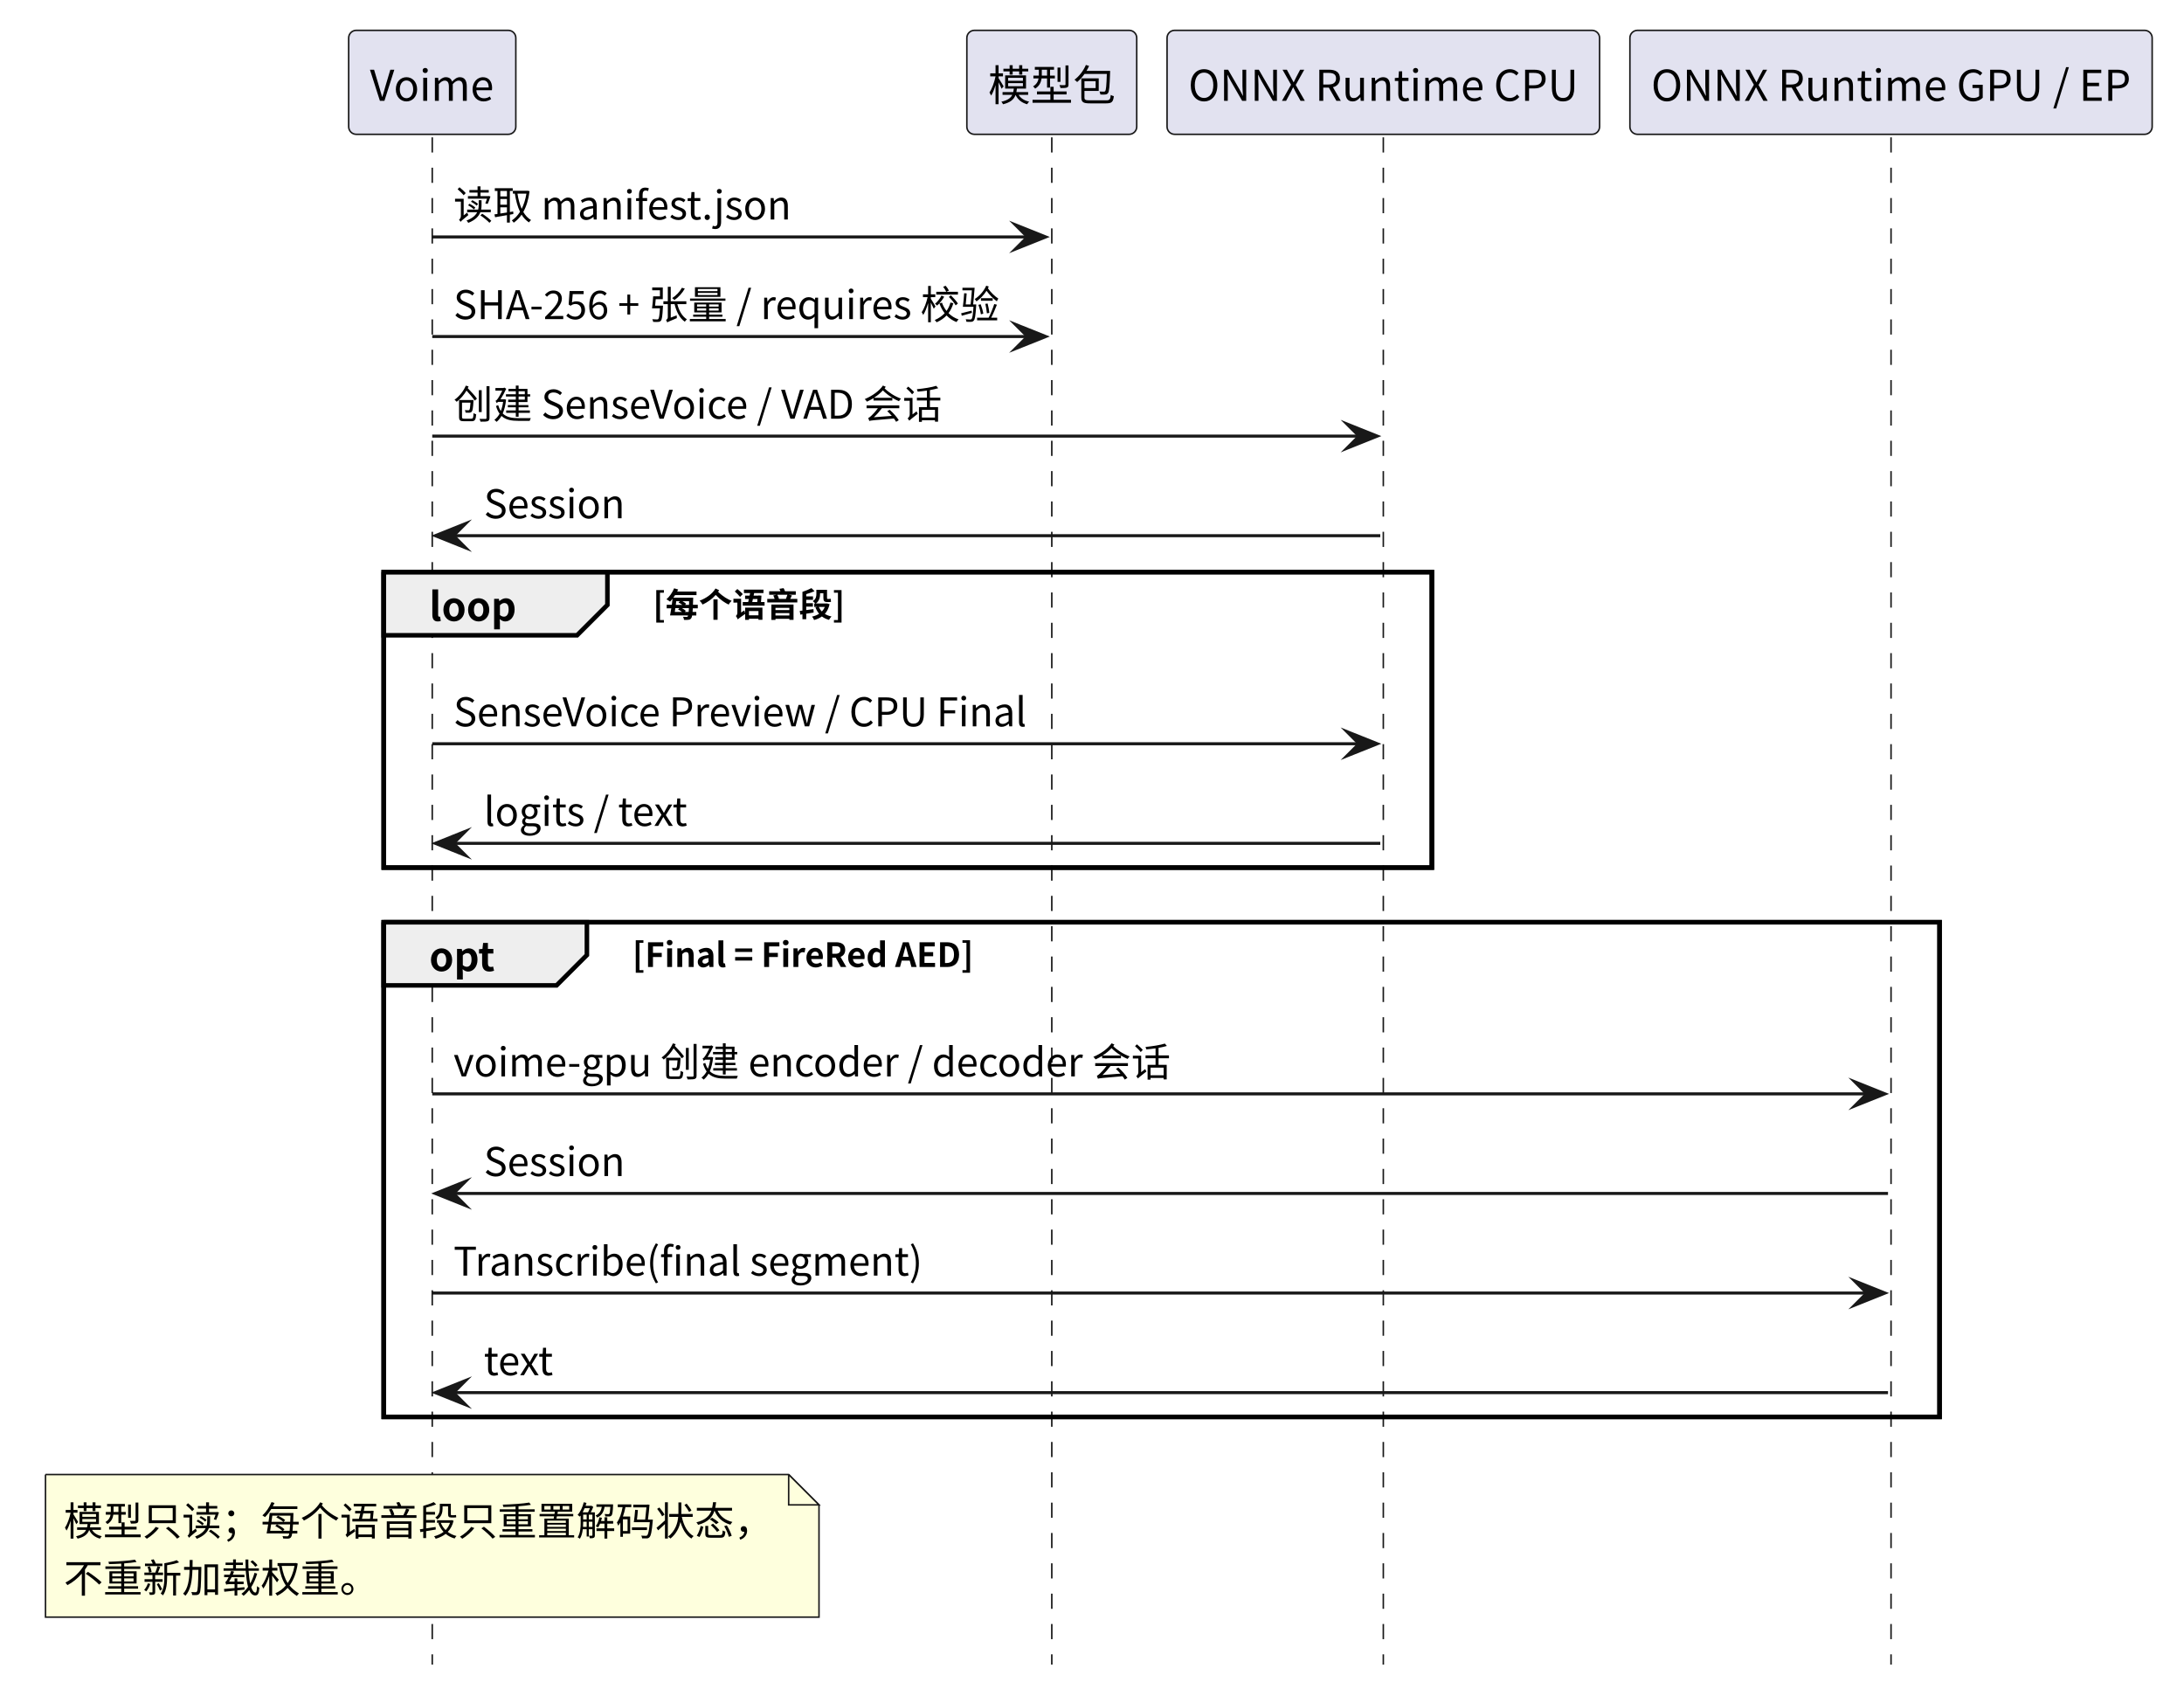
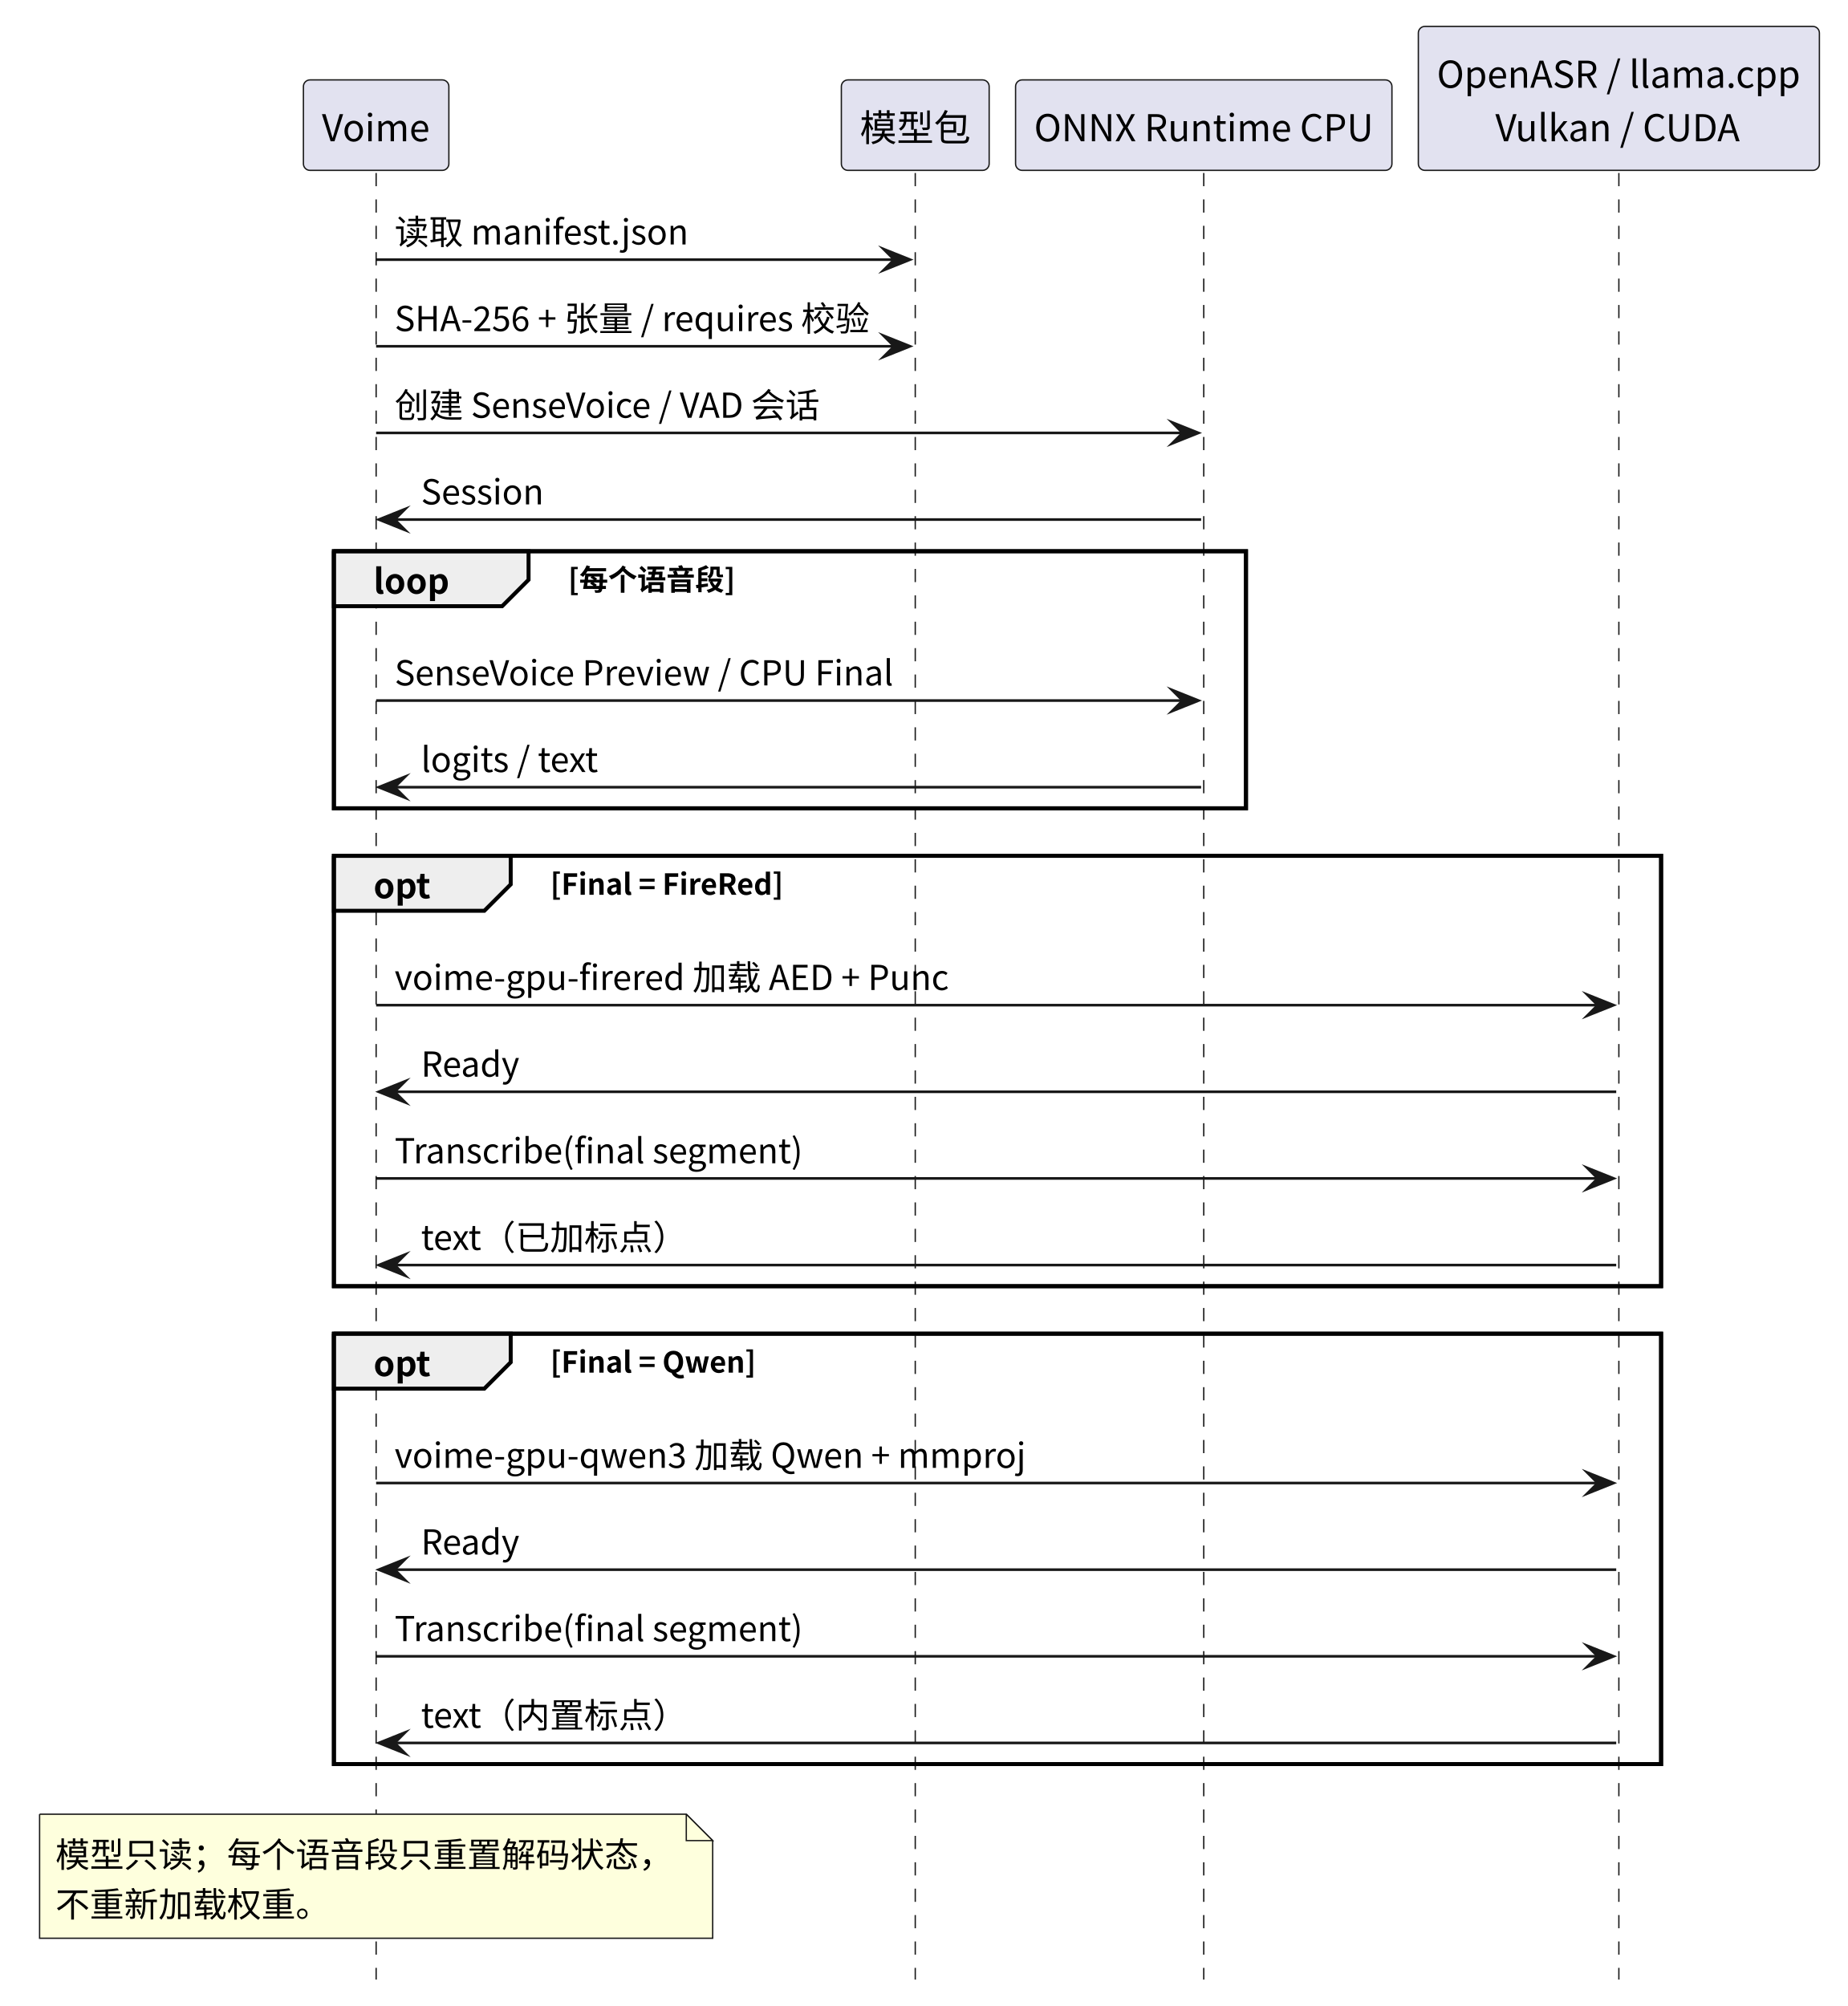
- <svg xmlns="http://www.w3.org/2000/svg" version="1.1" data-diagram-type="SEQUENCE" style="width:720px;height:559px;background:#FFFFFF;" width="720px" height="559px" viewBox="0 0 720 559" zoomAndPan="magnify" preserveAspectRatio="none" contentStyleType="text/css">
+ <svg xmlns="http://www.w3.org/2000/svg" version="1.1" data-diagram-type="SEQUENCE" style="width:700px;height:760px;background:#FFFFFF;" width="700px" height="760px" viewBox="0 0 700 760" zoomAndPan="magnify" preserveAspectRatio="none" contentStyleType="text/css">
  <defs />
  <g font-family="sans-serif" lengthAdjust="spacing">
-     <rect x="126.5" y="188.568" width="345.54" height="97.4" fill="none" style="stroke:#000;stroke-width:1.5;" />
-     <rect x="126.5" y="303.968" width="512.92" height="163.048" fill="none" style="stroke:#000;stroke-width:1.5;" />
+     <rect x="126.5" y="208.84" width="345.54" height="97.4" fill="none" style="stroke:#000;stroke-width:1.5;" />
+     <rect x="126.5" y="324.24" width="502.805" height="163.048" fill="none" style="stroke:#000;stroke-width:1.5;" />
+     <rect x="126.5" y="505.288" width="502.805" height="163.048" fill="none" style="stroke:#000;stroke-width:1.5;" />
    <g>
-       <rect x="139" y="45.272" width="8" height="503.392" fill="#000" fill-opacity="0" />
-       <line x1="142.5" y1="45.272" x2="142.5" y2="548.664" style="stroke:#181818;stroke-width:0.5;stroke-dasharray:5,5;" />
+       <rect x="139" y="65.544" width="8" height="684.44" fill="#000" fill-opacity="0" />
+       <line x1="142.5" y1="65.544" x2="142.5" y2="749.984" style="stroke:#181818;stroke-width:0.5;stroke-dasharray:5,5;" />
    </g>
    <g>
-       <rect x="343.245" y="45.272" width="8" height="503.392" fill="#000" fill-opacity="0" />
-       <line x1="346.745" y1="45.272" x2="346.745" y2="548.664" style="stroke:#181818;stroke-width:0.5;stroke-dasharray:5,5;" />
+       <rect x="343.245" y="65.544" width="8" height="684.44" fill="#000" fill-opacity="0" />
+       <line x1="346.745" y1="65.544" x2="346.745" y2="749.984" style="stroke:#181818;stroke-width:0.5;stroke-dasharray:5,5;" />
    </g>
    <g>
-       <rect x="452.54" y="45.272" width="8" height="503.392" fill="#000" fill-opacity="0" />
-       <line x1="456.04" y1="45.272" x2="456.04" y2="548.664" style="stroke:#181818;stroke-width:0.5;stroke-dasharray:5,5;" />
+       <rect x="452.54" y="65.544" width="8" height="684.44" fill="#000" fill-opacity="0" />
+       <line x1="456.04" y1="65.544" x2="456.04" y2="749.984" style="stroke:#181818;stroke-width:0.5;stroke-dasharray:5,5;" />
    </g>
    <g>
-       <rect x="619.92" y="45.272" width="8" height="503.392" fill="#000" fill-opacity="0" />
-       <line x1="623.42" y1="45.272" x2="623.42" y2="548.664" style="stroke:#181818;stroke-width:0.5;stroke-dasharray:5,5;" />
+       <rect x="609.805" y="65.544" width="8" height="684.44" fill="#000" fill-opacity="0" />
+       <line x1="613.305" y1="65.544" x2="613.305" y2="749.984" style="stroke:#181818;stroke-width:0.5;stroke-dasharray:5,5;" />
    </g>
-     <rect x="114.948" y="10" width="55.104" height="34.272" fill="#E2E2F0" style="stroke:#181818;stroke-width:0.5;" rx="2.5" ry="2.5" />
-     <text x="121.948" y="33.24" fill="#000" font-size="14" textLength="41.104" font-family="'Noto Sans CJK SC'">Voime</text>
-     <rect x="318.745" y="10" width="56" height="34.272" fill="#E2E2F0" style="stroke:#181818;stroke-width:0.5;" rx="2.5" ry="2.5" />
-     <text x="325.745" y="33.24" fill="#000" font-size="14" textLength="42" font-family="'Noto Sans CJK SC'">模型包</text>
-     <rect x="384.745" y="10" width="142.59" height="34.272" fill="#E2E2F0" style="stroke:#181818;stroke-width:0.5;" rx="2.5" ry="2.5" />
-     <text x="391.745" y="33.24" fill="#000" font-size="14" textLength="128.59" font-family="'Noto Sans CJK SC'">ONNX Runtime CPU</text>
-     <rect x="537.335" y="10" width="172.171" height="34.272" fill="#E2E2F0" style="stroke:#181818;stroke-width:0.5;" rx="2.5" ry="2.5" />
-     <text x="544.335" y="33.24" fill="#000" font-size="14" textLength="158.171" font-family="'Noto Sans CJK SC'">ONNX Runtime GPU / EP</text>
-     <polygon points="334.745,74.096,344.745,78.096,334.745,82.096,338.745,78.096" fill="#181818" style="stroke:#181818;stroke-width:1;stroke-linejoin:miter;stroke-miterlimit:10;" />
-     <line x1="142.5" y1="78.096" x2="340.745" y2="78.096" style="stroke:#181818;stroke-width:1;" />
-     <text x="149.5" y="72.352" fill="#000" font-size="13" textLength="111.267" font-family="'Noto Sans CJK SC'">读取 manifest.json</text>
-     <polygon points="334.745,106.92,344.745,110.92,334.745,114.92,338.745,110.92" fill="#181818" style="stroke:#181818;stroke-width:1;stroke-linejoin:miter;stroke-miterlimit:10;" />
-     <line x1="142.5" y1="110.92" x2="340.745" y2="110.92" style="stroke:#181818;stroke-width:1;" />
-     <text x="149.5" y="105.176" fill="#000" font-size="13" textLength="180.245" font-family="'Noto Sans CJK SC'">SHA-256 + 张量 / requires 校验</text>
-     <polygon points="444.04,139.744,454.04,143.744,444.04,147.744,448.04,143.744" fill="#181818" style="stroke:#181818;stroke-width:1;stroke-linejoin:miter;stroke-miterlimit:10;" />
-     <line x1="142.5" y1="143.744" x2="450.04" y2="143.744" style="stroke:#181818;stroke-width:1;" />
-     <text x="149.5" y="138" fill="#000" font-size="13" textLength="161.993" font-family="'Noto Sans CJK SC'">创建 SenseVoice / VAD 会话</text>
-     <polygon points="153.5,172.568,143.5,176.568,153.5,180.568,149.5,176.568" fill="#181818" style="stroke:#181818;stroke-width:1;stroke-linejoin:miter;stroke-miterlimit:10;" />
-     <line x1="147.5" y1="176.568" x2="455.04" y2="176.568" style="stroke:#181818;stroke-width:1;" />
-     <text x="159.5" y="170.824" fill="#000" font-size="13" textLength="46.501" font-family="'Noto Sans CJK SC'">Session</text>
-     <path d="M126.5,188.568 L200.243,188.568 L200.243,199.392 L190.243,209.392 L126.5,209.392 L126.5,188.568" style="stroke:#000;stroke-width:1.5;" fill="#EEE" />
-     <rect x="126.5" y="188.568" width="345.54" height="97.4" fill="none" style="stroke:#000;stroke-width:1.5;" />
-     <text x="141.5" y="204.648" fill="#000" font-size="13" textLength="28.743" font-weight="700" font-family="'Noto Sans CJK SC'">loop</text>
-     <text x="215.243" y="203.328" fill="#000" font-size="11" textLength="63.316" font-weight="700" font-family="'Noto Sans CJK SC'">[每个语音段]</text>
-     <polygon points="444.04,241.144,454.04,245.144,444.04,249.144,448.04,245.144" fill="#181818" style="stroke:#181818;stroke-width:1;stroke-linejoin:miter;stroke-miterlimit:10;" />
-     <line x1="142.5" y1="245.144" x2="450.04" y2="245.144" style="stroke:#181818;stroke-width:1;" />
-     <text x="149.5" y="239.4" fill="#000" font-size="13" textLength="189.709" font-family="'Noto Sans CJK SC'">SenseVoice Preview / CPU Final</text>
-     <polygon points="153.5,273.968,143.5,277.968,153.5,281.968,149.5,277.968" fill="#181818" style="stroke:#181818;stroke-width:1;stroke-linejoin:miter;stroke-miterlimit:10;" />
-     <line x1="147.5" y1="277.968" x2="455.04" y2="277.968" style="stroke:#181818;stroke-width:1;" />
-     <text x="159.5" y="272.224" fill="#000" font-size="13" textLength="67.86" font-family="'Noto Sans CJK SC'">logits / text</text>
-     <path d="M126.5,303.968 L193.483,303.968 L193.483,314.792 L183.483,324.792 L126.5,324.792 L126.5,303.968" style="stroke:#000;stroke-width:1.5;" fill="#EEE" />
-     <rect x="126.5" y="303.968" width="512.92" height="163.048" fill="none" style="stroke:#000;stroke-width:1.5;" />
-     <text x="141.5" y="320.048" fill="#000" font-size="13" textLength="21.983" font-weight="700" font-family="'Noto Sans CJK SC'">opt</text>
-     <text x="208.483" y="318.728" fill="#000" font-size="11" textLength="112.705" font-weight="700" font-family="'Noto Sans CJK SC'">[Final = FireRed AED]</text>
-     <polygon points="611.42,356.544,621.42,360.544,611.42,364.544,615.42,360.544" fill="#181818" style="stroke:#181818;stroke-width:1;stroke-linejoin:miter;stroke-miterlimit:10;" />
-     <line x1="142.5" y1="360.544" x2="617.42" y2="360.544" style="stroke:#181818;stroke-width:1;" />
-     <text x="149.5" y="354.8" fill="#000" font-size="13" textLength="236.938" font-family="'Noto Sans CJK SC'">voime-gpu 创建 encoder / decoder 会话</text>
-     <polygon points="153.5,389.368,143.5,393.368,153.5,397.368,149.5,393.368" fill="#181818" style="stroke:#181818;stroke-width:1;stroke-linejoin:miter;stroke-miterlimit:10;" />
-     <line x1="147.5" y1="393.368" x2="622.42" y2="393.368" style="stroke:#181818;stroke-width:1;" />
-     <text x="159.5" y="387.624" fill="#000" font-size="13" textLength="46.501" font-family="'Noto Sans CJK SC'">Session</text>
-     <polygon points="611.42,422.192,621.42,426.192,611.42,430.192,615.42,426.192" fill="#181818" style="stroke:#181818;stroke-width:1;stroke-linejoin:miter;stroke-miterlimit:10;" />
-     <line x1="142.5" y1="426.192" x2="617.42" y2="426.192" style="stroke:#181818;stroke-width:1;" />
-     <text x="149.5" y="420.448" fill="#000" font-size="13" textLength="155.779" font-family="'Noto Sans CJK SC'">Transcribe(final segment)</text>
-     <polygon points="153.5,455.016,143.5,459.016,153.5,463.016,149.5,459.016" fill="#181818" style="stroke:#181818;stroke-width:1;stroke-linejoin:miter;stroke-miterlimit:10;" />
-     <line x1="147.5" y1="459.016" x2="622.42" y2="459.016" style="stroke:#181818;stroke-width:1;" />
-     <text x="159.5" y="453.272" fill="#000" font-size="13" textLength="23.478" font-family="'Noto Sans CJK SC'">text</text>
-     <path d="M15,486.016 L15,533.016 L270,533.016 L270,496.016 L260,486.016 L15,486.016" style="stroke:#181818;stroke-width:0.5;" fill="#FEFFDD" />
-     <path d="M260,486.016 L260,496.016 L270,496.016 L260,486.016" style="stroke:#181818;stroke-width:0.5;" fill="#FEFFDD" />
-     <text x="21" y="506.096" fill="#000" font-size="13" textLength="234" font-family="'Noto Sans CJK SC'">模型只读；每个语音段只重置解码状态，</text>
-     <text x="21" y="524.92" fill="#000" font-size="13" textLength="104" font-family="'Noto Sans CJK SC'">不重新加载权重。</text>
+     <rect x="114.948" y="30.272" width="55.104" height="34.272" fill="#E2E2F0" style="stroke:#181818;stroke-width:0.5;" rx="2.5" ry="2.5" />
+     <text x="121.948" y="53.512" fill="#000" font-size="14" textLength="41.104" font-family="'Noto Sans CJK SC'">Voime</text>
+     <rect x="318.745" y="30.272" width="56" height="34.272" fill="#E2E2F0" style="stroke:#181818;stroke-width:0.5;" rx="2.5" ry="2.5" />
+     <text x="325.745" y="53.512" fill="#000" font-size="14" textLength="42" font-family="'Noto Sans CJK SC'">模型包</text>
+     <rect x="384.745" y="30.272" width="142.59" height="34.272" fill="#E2E2F0" style="stroke:#181818;stroke-width:0.5;" rx="2.5" ry="2.5" />
+     <text x="391.745" y="53.512" fill="#000" font-size="14" textLength="128.59" font-family="'Noto Sans CJK SC'">ONNX Runtime CPU</text>
+     <rect x="537.335" y="10" width="151.941" height="54.544" fill="#E2E2F0" style="stroke:#181818;stroke-width:0.5;" rx="2.5" ry="2.5" />
+     <text x="544.335" y="33.24" fill="#000" font-size="14" textLength="137.941" font-family="'Noto Sans CJK SC'">OpenASR / llama.cpp</text>
+     <text x="566.504" y="53.512" fill="#000" font-size="14" textLength="93.604" font-family="'Noto Sans CJK SC'">Vulkan / CUDA</text>
+     <polygon points="334.745,94.368,344.745,98.368,334.745,102.368,338.745,98.368" fill="#181818" style="stroke:#181818;stroke-width:1;stroke-linejoin:miter;stroke-miterlimit:10;" />
+     <line x1="142.5" y1="98.368" x2="340.745" y2="98.368" style="stroke:#181818;stroke-width:1;" />
+     <text x="149.5" y="92.624" fill="#000" font-size="13" textLength="111.267" font-family="'Noto Sans CJK SC'">读取 manifest.json</text>
+     <polygon points="334.745,127.192,344.745,131.192,334.745,135.192,338.745,131.192" fill="#181818" style="stroke:#181818;stroke-width:1;stroke-linejoin:miter;stroke-miterlimit:10;" />
+     <line x1="142.5" y1="131.192" x2="340.745" y2="131.192" style="stroke:#181818;stroke-width:1;" />
+     <text x="149.5" y="125.448" fill="#000" font-size="13" textLength="180.245" font-family="'Noto Sans CJK SC'">SHA-256 + 张量 / requires 校验</text>
+     <polygon points="444.04,160.016,454.04,164.016,444.04,168.016,448.04,164.016" fill="#181818" style="stroke:#181818;stroke-width:1;stroke-linejoin:miter;stroke-miterlimit:10;" />
+     <line x1="142.5" y1="164.016" x2="450.04" y2="164.016" style="stroke:#181818;stroke-width:1;" />
+     <text x="149.5" y="158.272" fill="#000" font-size="13" textLength="161.993" font-family="'Noto Sans CJK SC'">创建 SenseVoice / VAD 会话</text>
+     <polygon points="153.5,192.84,143.5,196.84,153.5,200.84,149.5,196.84" fill="#181818" style="stroke:#181818;stroke-width:1;stroke-linejoin:miter;stroke-miterlimit:10;" />
+     <line x1="147.5" y1="196.84" x2="455.04" y2="196.84" style="stroke:#181818;stroke-width:1;" />
+     <text x="159.5" y="191.096" fill="#000" font-size="13" textLength="46.501" font-family="'Noto Sans CJK SC'">Session</text>
+     <path d="M126.5,208.84 L200.243,208.84 L200.243,219.664 L190.243,229.664 L126.5,229.664 L126.5,208.84" style="stroke:#000;stroke-width:1.5;" fill="#EEE" />
+     <rect x="126.5" y="208.84" width="345.54" height="97.4" fill="none" style="stroke:#000;stroke-width:1.5;" />
+     <text x="141.5" y="224.92" fill="#000" font-size="13" textLength="28.743" font-weight="700" font-family="'Noto Sans CJK SC'">loop</text>
+     <text x="215.243" y="223.6" fill="#000" font-size="11" textLength="63.316" font-weight="700" font-family="'Noto Sans CJK SC'">[每个语音段]</text>
+     <polygon points="444.04,261.416,454.04,265.416,444.04,269.416,448.04,265.416" fill="#181818" style="stroke:#181818;stroke-width:1;stroke-linejoin:miter;stroke-miterlimit:10;" />
+     <line x1="142.5" y1="265.416" x2="450.04" y2="265.416" style="stroke:#181818;stroke-width:1;" />
+     <text x="149.5" y="259.672" fill="#000" font-size="13" textLength="189.709" font-family="'Noto Sans CJK SC'">SenseVoice Preview / CPU Final</text>
+     <polygon points="153.5,294.24,143.5,298.24,153.5,302.24,149.5,298.24" fill="#181818" style="stroke:#181818;stroke-width:1;stroke-linejoin:miter;stroke-miterlimit:10;" />
+     <line x1="147.5" y1="298.24" x2="455.04" y2="298.24" style="stroke:#181818;stroke-width:1;" />
+     <text x="159.5" y="292.496" fill="#000" font-size="13" textLength="67.86" font-family="'Noto Sans CJK SC'">logits / text</text>
+     <path d="M126.5,324.24 L193.483,324.24 L193.483,335.064 L183.483,345.064 L126.5,345.064 L126.5,324.24" style="stroke:#000;stroke-width:1.5;" fill="#EEE" />
+     <rect x="126.5" y="324.24" width="502.805" height="163.048" fill="none" style="stroke:#000;stroke-width:1.5;" />
+     <text x="141.5" y="340.32" fill="#000" font-size="13" textLength="21.983" font-weight="700" font-family="'Noto Sans CJK SC'">opt</text>
+     <text x="208.483" y="339" fill="#000" font-size="11" textLength="88.538" font-weight="700" font-family="'Noto Sans CJK SC'">[Final = FireRed]</text>
+     <polygon points="601.305,376.816,611.305,380.816,601.305,384.816,605.305,380.816" fill="#181818" style="stroke:#181818;stroke-width:1;stroke-linejoin:miter;stroke-miterlimit:10;" />
+     <line x1="142.5" y1="380.816" x2="607.305" y2="380.816" style="stroke:#181818;stroke-width:1;" />
+     <text x="149.5" y="375.072" fill="#000" font-size="13" textLength="210.171" font-family="'Noto Sans CJK SC'">voime-gpu-firered 加载 AED + Punc</text>
+     <polygon points="153.5,409.64,143.5,413.64,153.5,417.64,149.5,413.64" fill="#181818" style="stroke:#181818;stroke-width:1;stroke-linejoin:miter;stroke-miterlimit:10;" />
+     <line x1="147.5" y1="413.64" x2="612.305" y2="413.64" style="stroke:#181818;stroke-width:1;" />
+     <text x="159.5" y="407.896" fill="#000" font-size="13" textLength="37.609" font-family="'Noto Sans CJK SC'">Ready</text>
+     <polygon points="601.305,442.464,611.305,446.464,601.305,450.464,605.305,446.464" fill="#181818" style="stroke:#181818;stroke-width:1;stroke-linejoin:miter;stroke-miterlimit:10;" />
+     <line x1="142.5" y1="446.464" x2="607.305" y2="446.464" style="stroke:#181818;stroke-width:1;" />
+     <text x="149.5" y="440.72" fill="#000" font-size="13" textLength="155.779" font-family="'Noto Sans CJK SC'">Transcribe(final segment)</text>
+     <polygon points="153.5,475.288,143.5,479.288,153.5,483.288,149.5,479.288" fill="#181818" style="stroke:#181818;stroke-width:1;stroke-linejoin:miter;stroke-miterlimit:10;" />
+     <line x1="147.5" y1="479.288" x2="612.305" y2="479.288" style="stroke:#181818;stroke-width:1;" />
+     <text x="159.5" y="473.544" fill="#000" font-size="13" textLength="101.478" font-family="'Noto Sans CJK SC'">text（已加标点）</text>
+     <path d="M126.5,505.288 L193.483,505.288 L193.483,516.112 L183.483,526.112 L126.5,526.112 L126.5,505.288" style="stroke:#000;stroke-width:1.5;" fill="#EEE" />
+     <rect x="126.5" y="505.288" width="502.805" height="163.048" fill="none" style="stroke:#000;stroke-width:1.5;" />
+     <text x="141.5" y="521.368" fill="#000" font-size="13" textLength="21.983" font-weight="700" font-family="'Noto Sans CJK SC'">opt</text>
+     <text x="208.483" y="520.048" fill="#000" font-size="11" textLength="78" font-weight="700" font-family="'Noto Sans CJK SC'">[Final = Qwen]</text>
+     <polygon points="601.305,557.864,611.305,561.864,601.305,565.864,605.305,561.864" fill="#181818" style="stroke:#181818;stroke-width:1;stroke-linejoin:miter;stroke-miterlimit:10;" />
+     <line x1="142.5" y1="561.864" x2="607.305" y2="561.864" style="stroke:#181818;stroke-width:1;" />
+     <text x="149.5" y="556.12" fill="#000" font-size="13" textLength="239.304" font-family="'Noto Sans CJK SC'">voime-gpu-qwen3 加载 Qwen + mmproj</text>
+     <polygon points="153.5,590.688,143.5,594.688,153.5,598.688,149.5,594.688" fill="#181818" style="stroke:#181818;stroke-width:1;stroke-linejoin:miter;stroke-miterlimit:10;" />
+     <line x1="147.5" y1="594.688" x2="612.305" y2="594.688" style="stroke:#181818;stroke-width:1;" />
+     <text x="159.5" y="588.944" fill="#000" font-size="13" textLength="37.609" font-family="'Noto Sans CJK SC'">Ready</text>
+     <polygon points="601.305,623.512,611.305,627.512,601.305,631.512,605.305,627.512" fill="#181818" style="stroke:#181818;stroke-width:1;stroke-linejoin:miter;stroke-miterlimit:10;" />
+     <line x1="142.5" y1="627.512" x2="607.305" y2="627.512" style="stroke:#181818;stroke-width:1;" />
+     <text x="149.5" y="621.768" fill="#000" font-size="13" textLength="155.779" font-family="'Noto Sans CJK SC'">Transcribe(final segment)</text>
+     <polygon points="153.5,656.336,143.5,660.336,153.5,664.336,149.5,660.336" fill="#181818" style="stroke:#181818;stroke-width:1;stroke-linejoin:miter;stroke-miterlimit:10;" />
+     <line x1="147.5" y1="660.336" x2="612.305" y2="660.336" style="stroke:#181818;stroke-width:1;" />
+     <text x="159.5" y="654.592" fill="#000" font-size="13" textLength="101.478" font-family="'Noto Sans CJK SC'">text（内置标点）</text>
+     <path d="M15,687.336 L15,734.336 L270,734.336 L270,697.336 L260,687.336 L15,687.336" style="stroke:#181818;stroke-width:0.5;" fill="#FEFFDD" />
+     <path d="M260,687.336 L260,697.336 L270,697.336 L260,687.336" style="stroke:#181818;stroke-width:0.5;" fill="#FEFFDD" />
+     <text x="21" y="707.416" fill="#000" font-size="13" textLength="234" font-family="'Noto Sans CJK SC'">模型只读；每个语音段只重置解码状态，</text>
+     <text x="21" y="726.24" fill="#000" font-size="13" textLength="104" font-family="'Noto Sans CJK SC'">不重新加载权重。</text>
  </g>
</svg>
